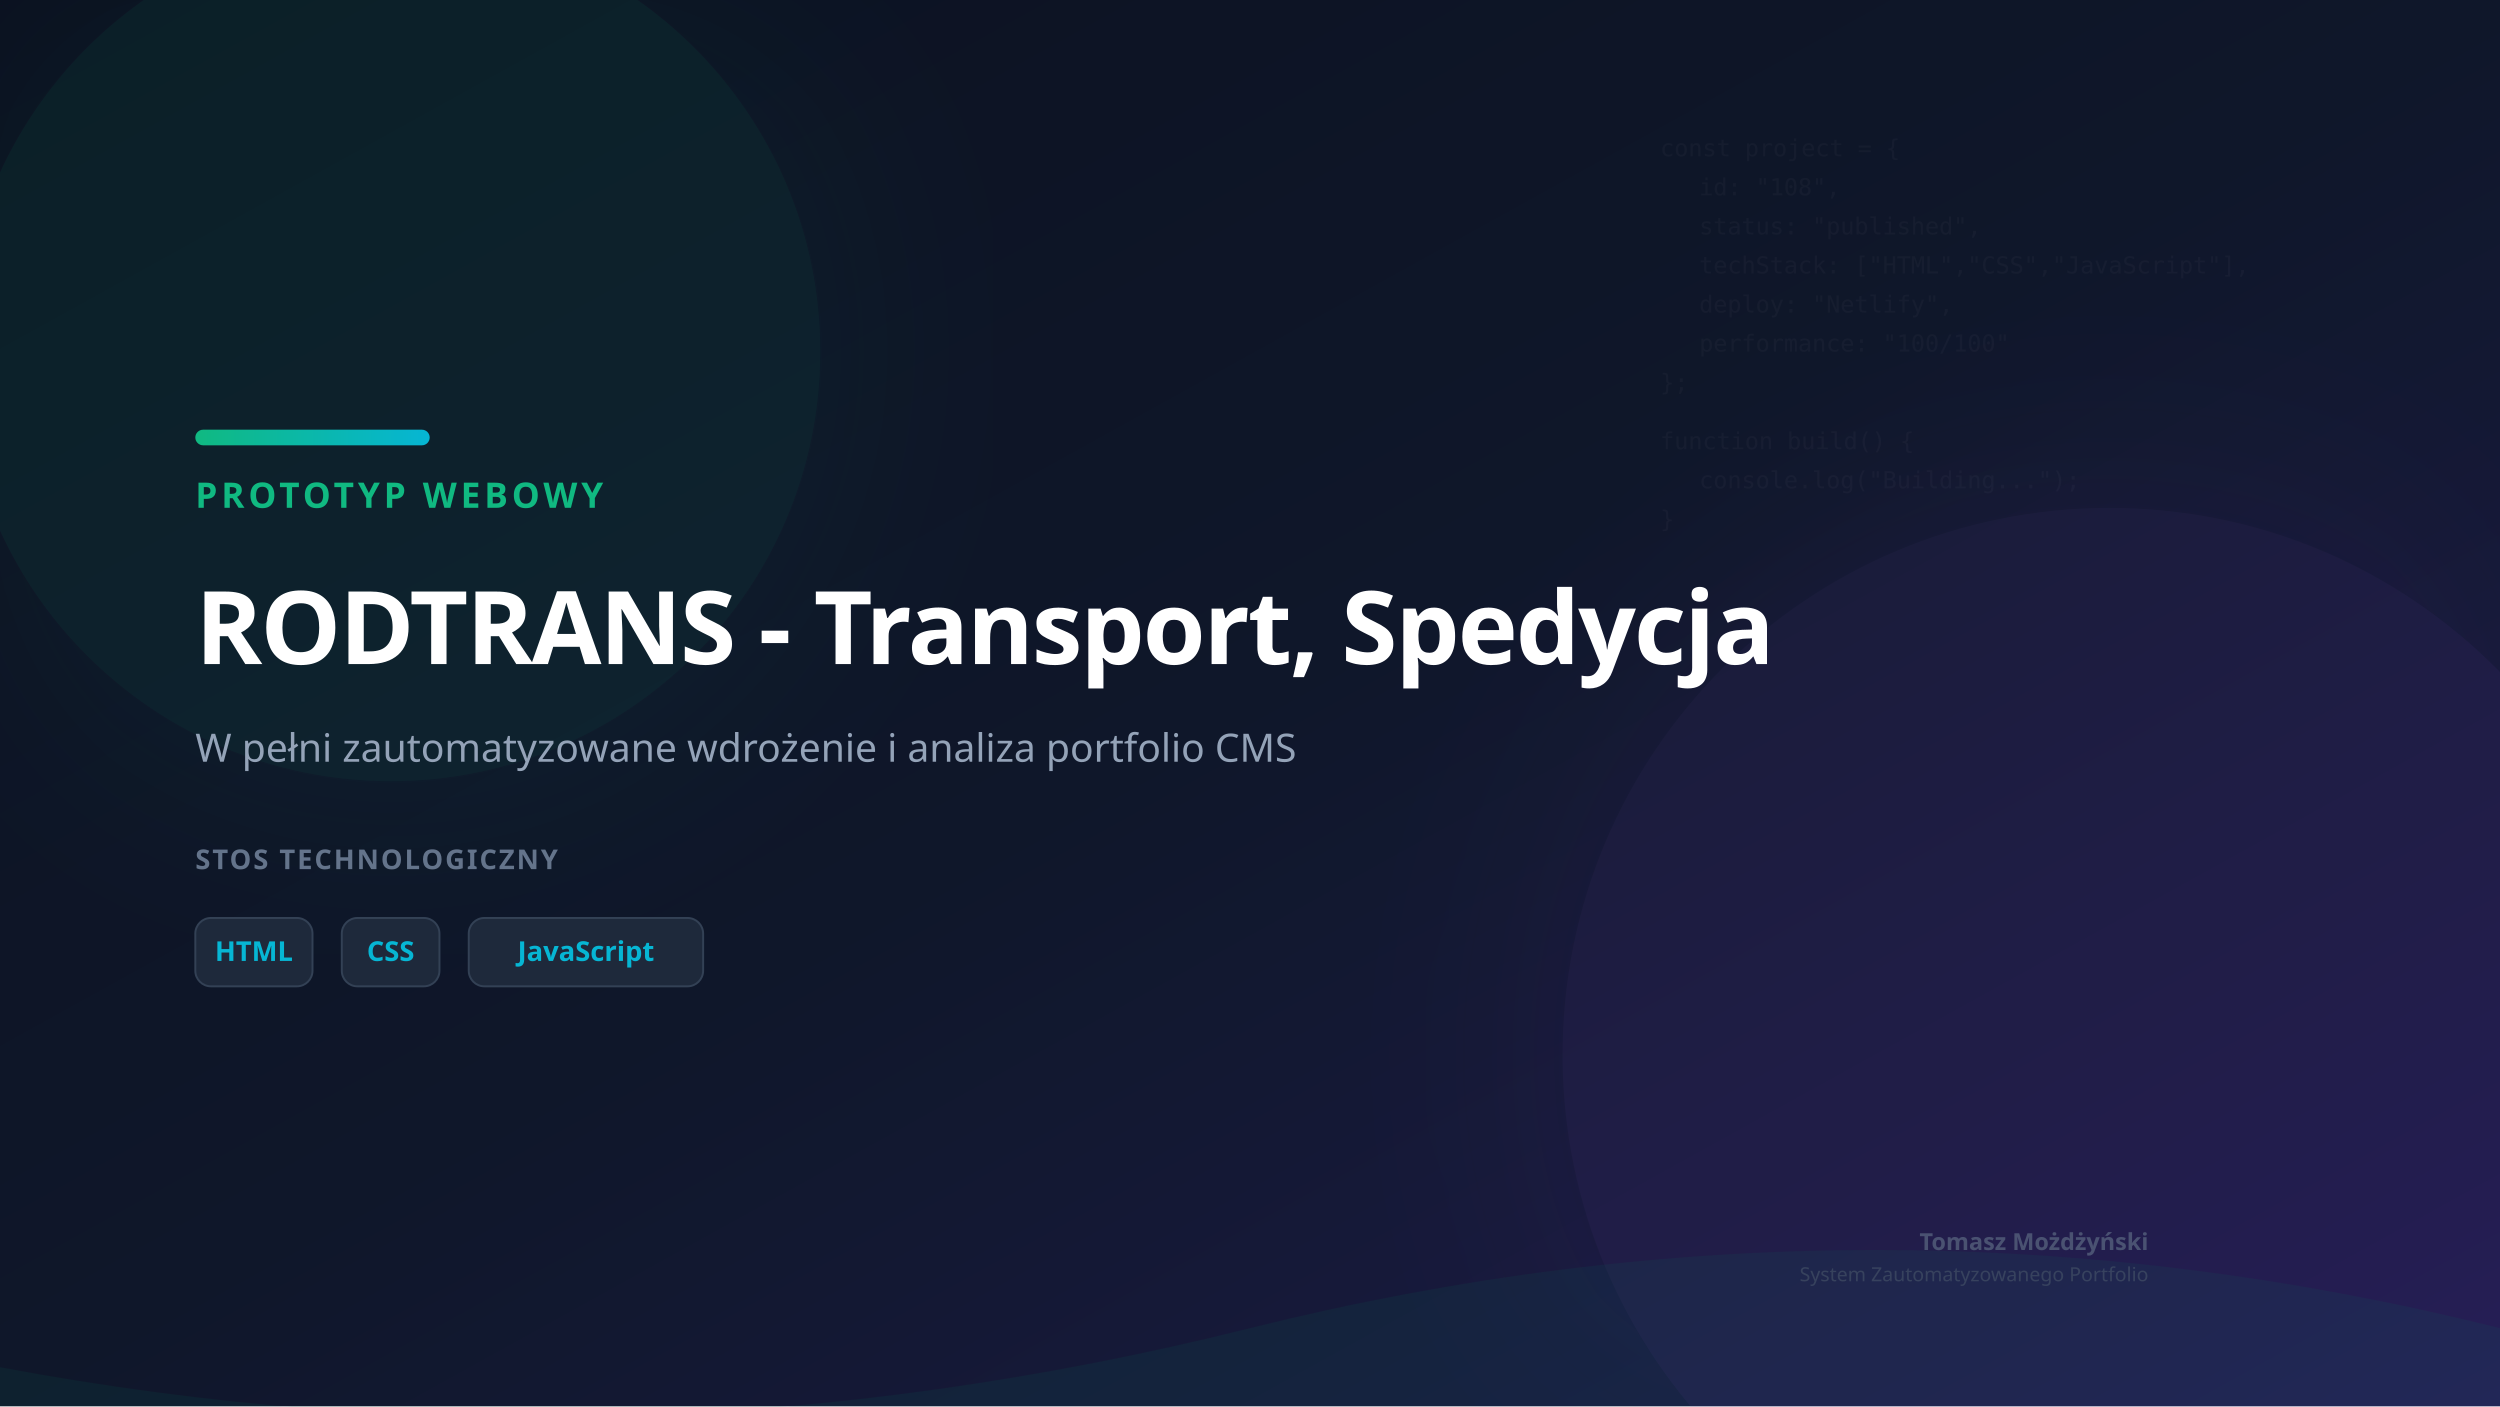
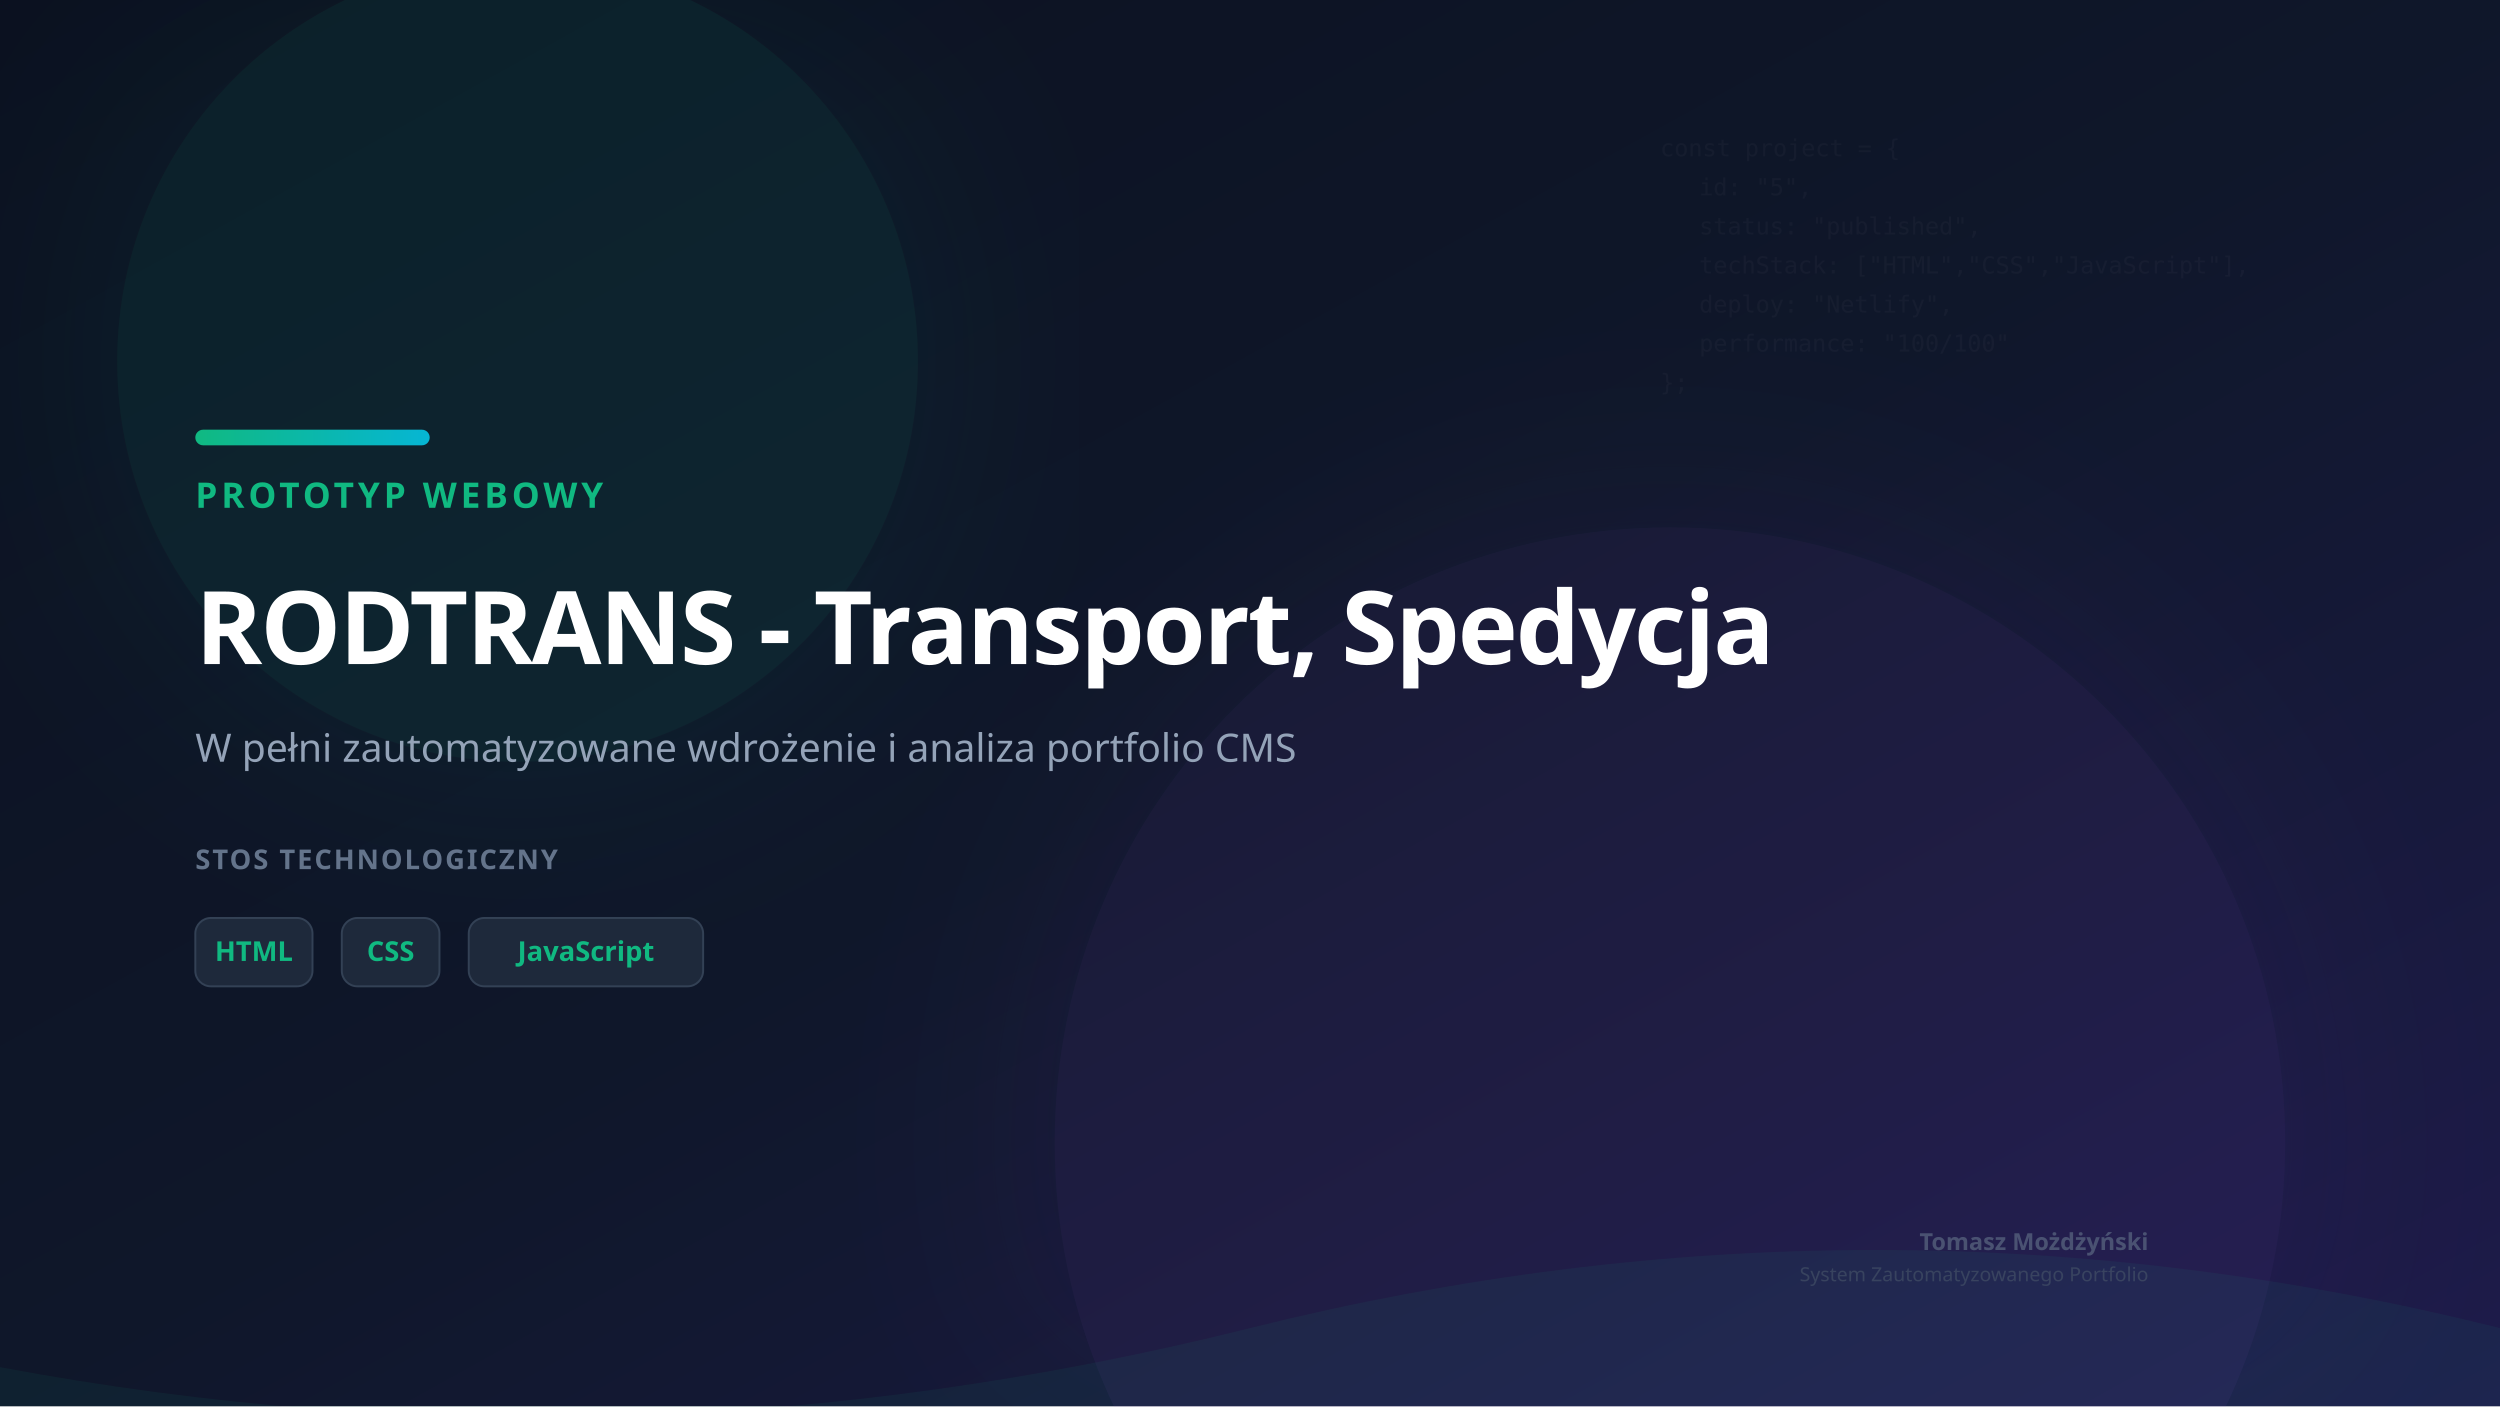
<svg xmlns="http://www.w3.org/2000/svg" width="1280" height="720" viewBox="0 0 1280 720">
  <defs>
    <linearGradient id="bgGrad" x1="0%" y1="0%" x2="100%" y2="100%">
      <stop offset="0%" style="stop-color:#0b1120;stop-opacity:1" />
      <stop offset="50%" style="stop-color:#0f172a;stop-opacity:1" />
      <stop offset="100%" style="stop-color:#1e1b4b;stop-opacity:1" />
    </linearGradient>
    <linearGradient id="accentGrad" x1="0%" y1="0%" x2="100%" y2="0%">
      <stop offset="0%" style="stop-color:#10b981;stop-opacity:1" />
      <stop offset="100%" style="stop-color:#06b6d4;stop-opacity:1" />
    </linearGradient>
    <filter id="glow" x="-20%" y="-20%" width="140%" height="140%">
      <feGaussianBlur stdDeviation="60" result="blur" />
      <feComposite in="SourceGraphic" in2="blur" operator="over" />
    </filter>
  </defs>
  <rect width="100%" height="100%" fill="url(#bgGrad)" />
-   <circle cx="200" cy="180" r="220" fill="#10b981" opacity="0.08" filter="url(#glow)" />
-   <circle cx="1080" cy="540" r="280" fill="#a855f7" opacity="0.06" filter="url(#glow)" />
-   <path d="M 0,720 L 1280,720 L 1280,680 Q 960,600 640,680 T 0,700 Z" fill="#047857" opacity="0.1" />
+   <circle cx="265" cy="185" r="205" fill="#10b981" opacity="0.09" filter="url(#glow)" />
+   <circle cx="855" cy="585" r="315" fill="#a855f7" opacity="0.07" filter="url(#glow)" />
+   <path d="M 0,720 L 1280,720 L 1280,680 Q 960,600 640,680 T 0,700 Z" fill="#10b981" opacity="0.07" />
  <g opacity="0.03" font-family="monospace" font-size="12" fill="#fff" transform="translate(850, 80)">
    <text x="0" y="0">const project = {</text>
-     <text x="20" y="20">id: "108",</text>
+     <text x="20" y="20">id: "5",</text>
    <text x="20" y="40">status: "published",</text>
    <text x="20" y="60">techStack: ["HTML","CSS","JavaScript"],</text>
    <text x="20" y="80">deploy: "Netlify",</text>
    <text x="20" y="100">performance: "100/100"</text>
    <text x="0" y="120">};</text>
-     <text x="0" y="150">function build() {</text>
-     <text x="20" y="170">console.log("Building...");</text>
-     <text x="0" y="190">}</text>
  </g>
  <g transform="translate(100, 220)">
    <rect x="0" y="0" width="120" height="8" rx="4" fill="url(#accentGrad)" />
    <text x="0" y="40" font-family="system-ui, sans-serif" font-size="18" font-weight="700" fill="#10b981" letter-spacing="2">PROTOTYP WEBOWY</text>
    <text x="0" y="120" font-family="system-ui, sans-serif" font-size="52" font-weight="800" fill="#ffffff" letter-spacing="-1">RODTRANS - Transport, Spedycja</text>
    <text x="0" y="170" font-family="system-ui, sans-serif" font-size="20" fill="#94a3b8">W pełni zautomatyzowane wdrożenie i analiza portfolio CMS</text>
  </g>
  <text x="100" y="445" font-family="system-ui, sans-serif" font-size="14" font-weight="600" fill="#64748b" letter-spacing="1">STOS TECHNOLOGICZNY</text>
  <g transform="translate(100, 470)">
    <rect width="60" height="35" rx="8" fill="#1e293b" stroke="#334155" stroke-width="1" />
-     <text x="30" y="22" font-family="system-ui, sans-serif" font-size="14" fill="#06b6d4" font-weight="600" text-anchor="middle">HTML</text>
+     <text x="30" y="22" font-family="system-ui, sans-serif" font-size="14" fill="#10b981" font-weight="600" text-anchor="middle">HTML</text>
  </g>
  <g transform="translate(175, 470)">
    <rect width="50" height="35" rx="8" fill="#1e293b" stroke="#334155" stroke-width="1" />
-     <text x="25" y="22" font-family="system-ui, sans-serif" font-size="14" fill="#06b6d4" font-weight="600" text-anchor="middle">CSS</text>
+     <text x="25" y="22" font-family="system-ui, sans-serif" font-size="14" fill="#10b981" font-weight="600" text-anchor="middle">CSS</text>
  </g>
  <g transform="translate(240, 470)">
    <rect width="120" height="35" rx="8" fill="#1e293b" stroke="#334155" stroke-width="1" />
-     <text x="60" y="22" font-family="system-ui, sans-serif" font-size="14" fill="#06b6d4" font-weight="600" text-anchor="middle">JavaScript</text>
+     <text x="60" y="22" font-family="system-ui, sans-serif" font-size="14" fill="#10b981" font-weight="600" text-anchor="middle">JavaScript</text>
  </g>
  <g transform="translate(1100, 640)" opacity="0.6">
    <text x="0" y="0" font-family="system-ui, sans-serif" font-size="12" font-weight="600" fill="#64748b" text-anchor="end">Tomasz Możdżyński</text>
    <text x="0" y="16" font-family="system-ui, sans-serif" font-size="10" font-weight="400" fill="#475569" text-anchor="end">System Zautomatyzowanego Portfolio</text>
  </g>
</svg>
